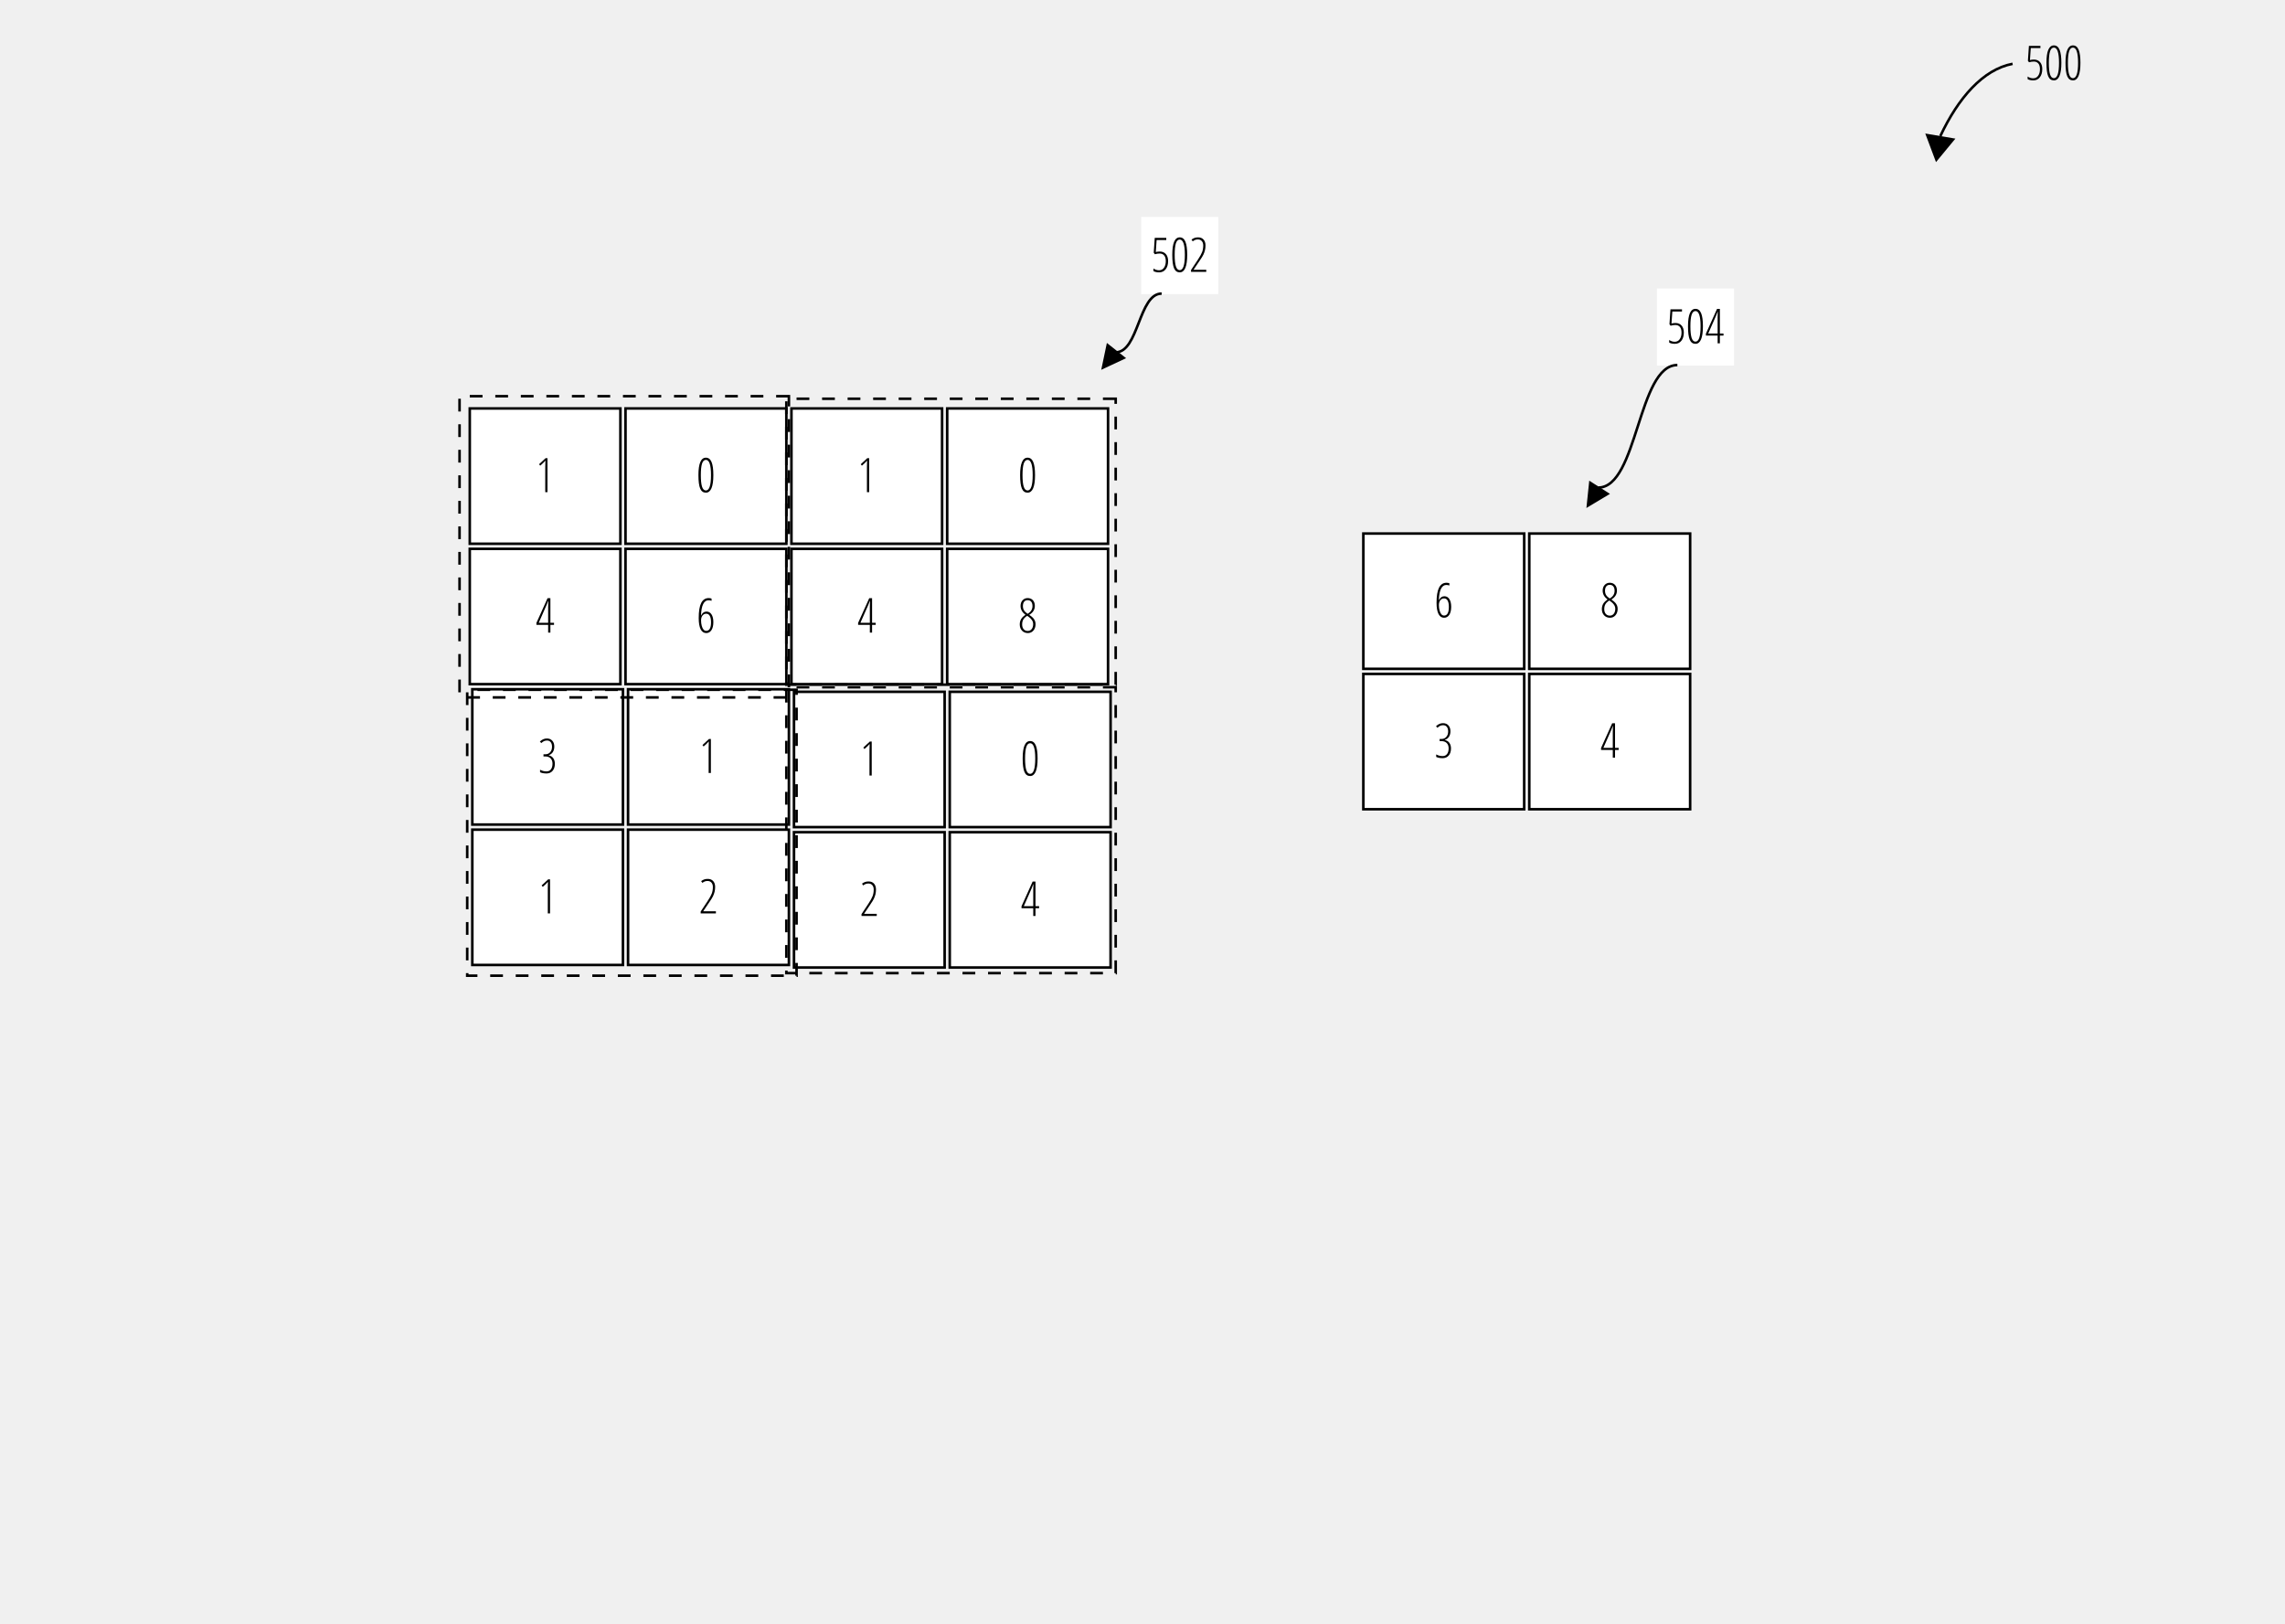
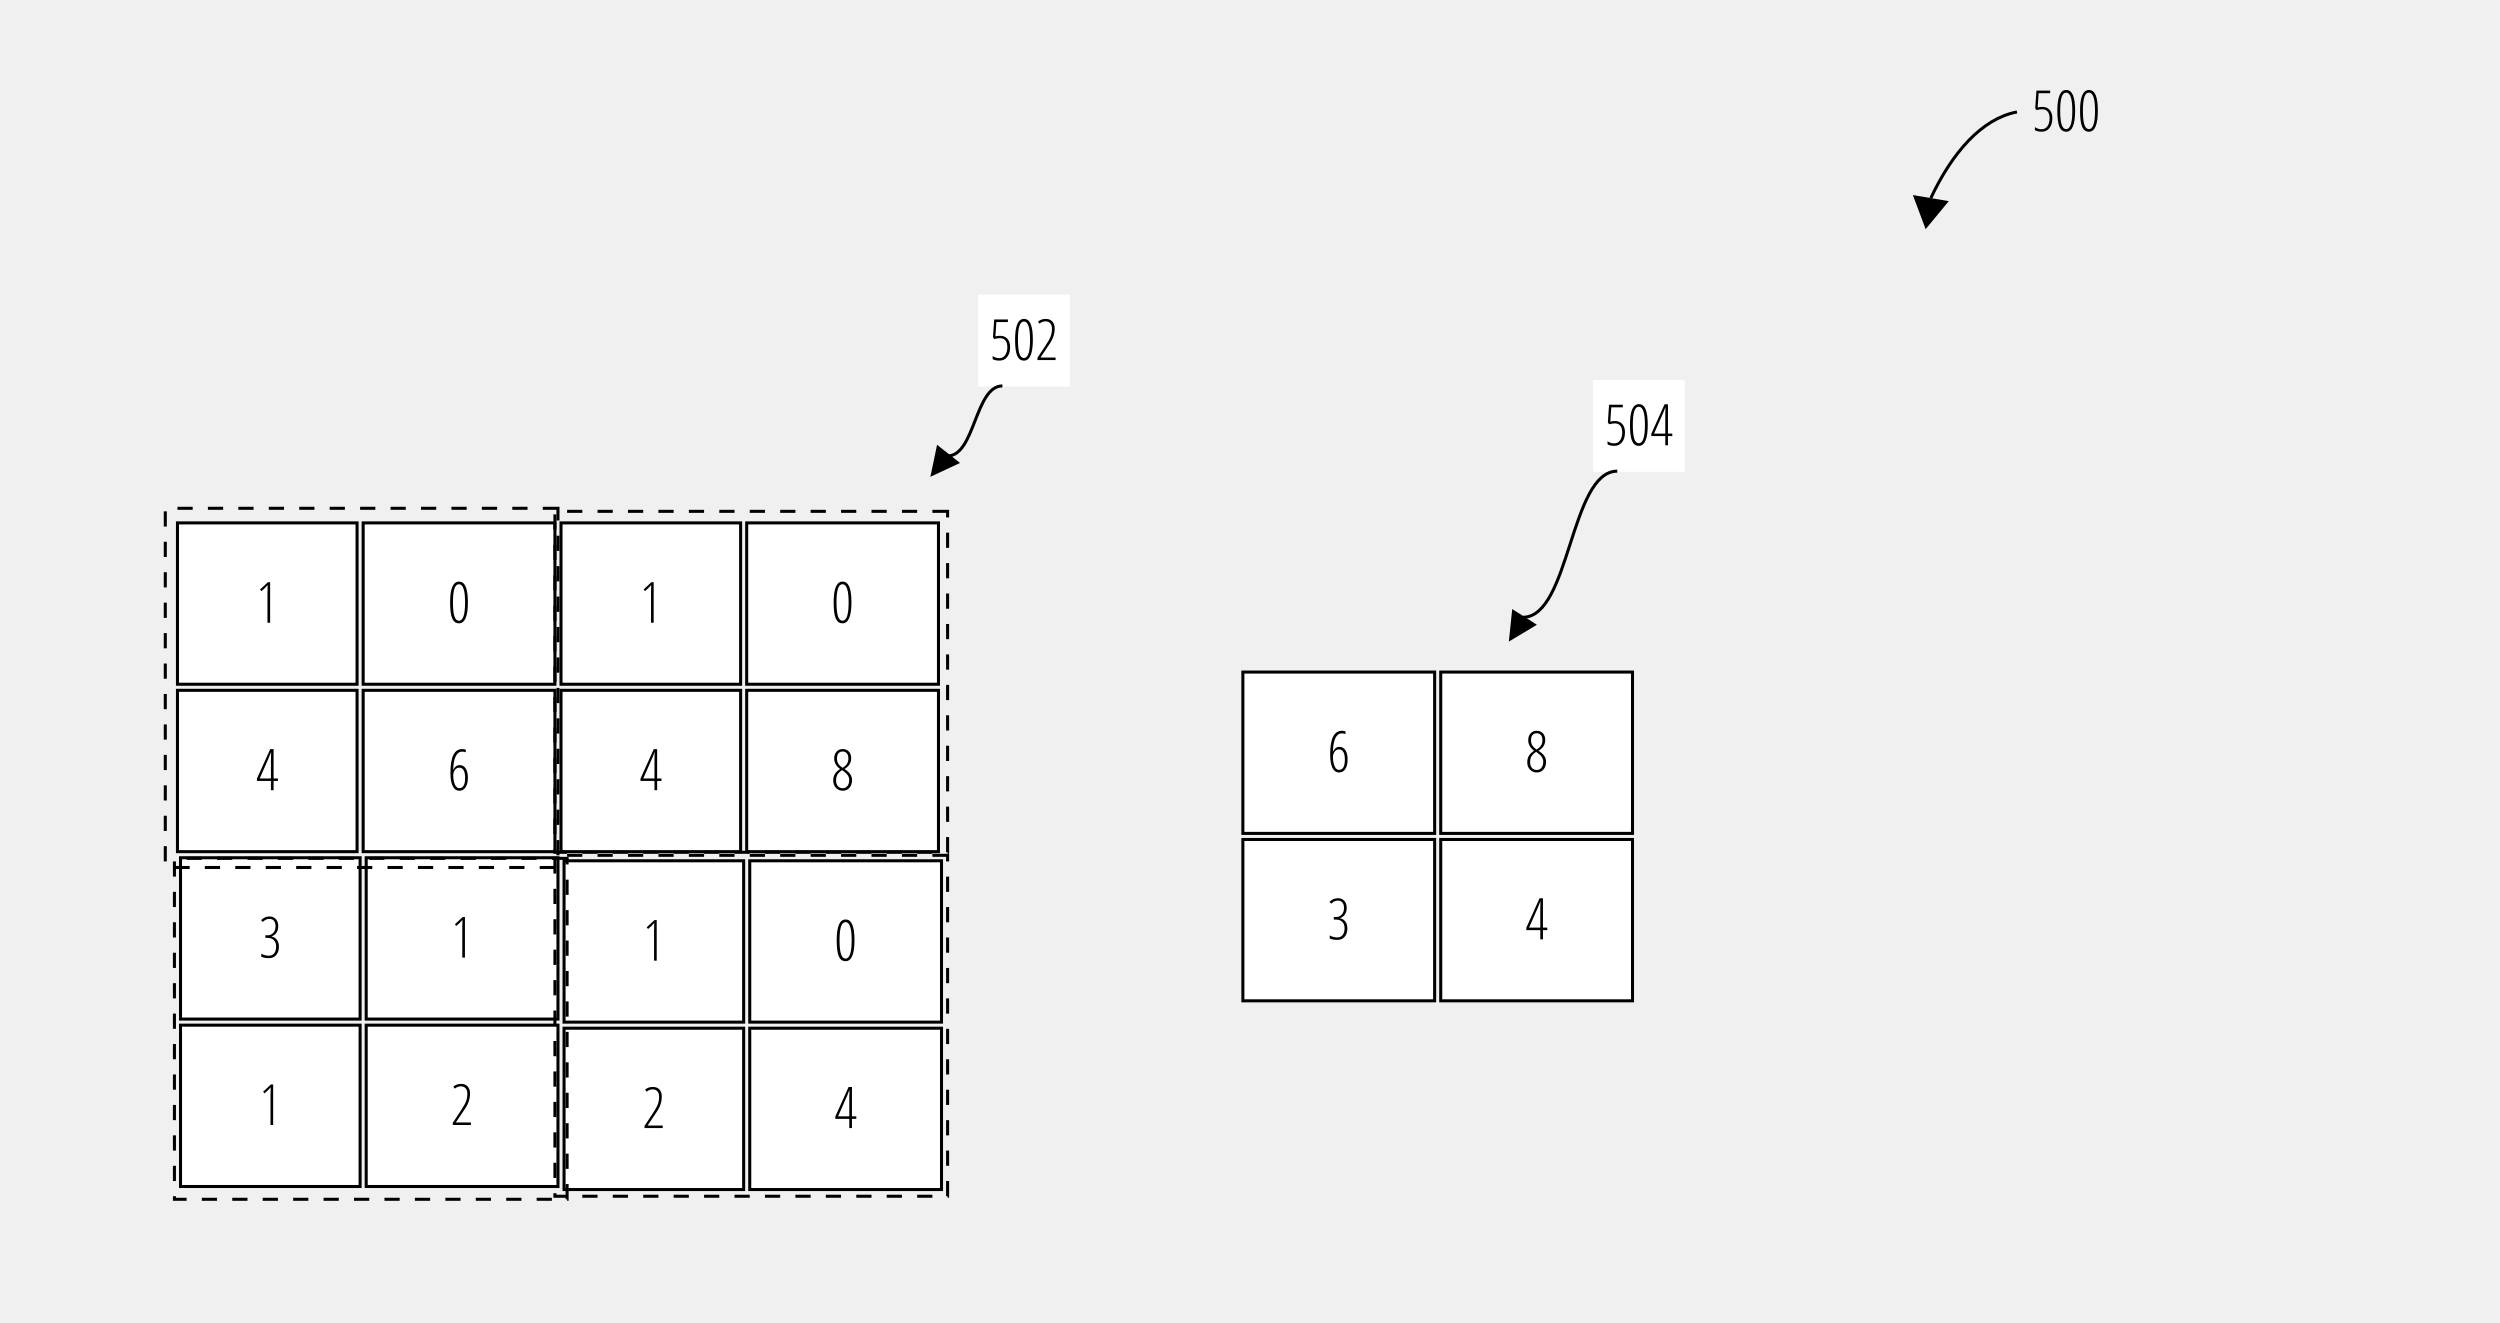
- <svg xmlns="http://www.w3.org/2000/svg" version="1.1" width="895" height="636">
+ <svg xmlns="http://www.w3.org/2000/svg" version="1.1" width="695.584" height="367.987" viewBox="125.7 14.312 821.284 382.3">
  <g>
    <g transform="translate(760,25)">
      <polygon fill="#000000" points="0,0 4.2,11.2 11.8,2" transform="translate(-5.9,27.3)" />
      <rect fill="none" width="1" height="1" transform="translate(33.3,-0.5)" />
      <g>
        <g>
          <rect x="0" y="0" width="28.3" height="28.3" opacity="0" />
          <path fill="none" stroke="#000000" stroke-width="1" d="M28.3,0C16.7,2.2,7,13.4,0,28.3" />
        </g>
      </g>
      <rect stroke="none" stroke-width="0" fill="#FFFFFF" x="0" y="0" width="0" height="0" />
      <path stroke="#000000" fill="none" />
      <text font-family="OpenSansCondensedLight" font-size="14pt" fill="black" transform="translate(0,0)" />
      <rect stroke-width="0" fill="none" width="1" height="1" transform="translate(33.3,-0.5)" />
      <text font-family="OpenSansCondensedLight" font-size="14pt" fill="black" text-decoration="none" transform="translate(33.3,-0.5)">
        <tspan x="0" y="6.8">500</tspan>
      </text>
      <path stroke="#000000" fill="none" transform="translate(33.3,-0.5)" />
    </g>
    <g transform="translate(184,160)">
      <g>
        <g>
          <path d="M59,0H0v53h59V0L59,0z" stroke="#000000" stroke-dasharray="none" fill="#FFFFFF" />
          <rect x="2.6" y="2.4" width="53.8" height="48.2" fill="none" />
          <circle fill="none" cx="29.5" cy="0" r="0.1" />
          <circle fill="none" cx="44.1" cy="0" r="0.1" />
          <circle fill="none" cx="59" cy="13.4" r="0.1" />
          <circle fill="none" cx="59" cy="26.5" r="0.1" />
          <circle fill="none" cx="59" cy="39.6" r="0.1" />
          <circle fill="none" cx="44.1" cy="53" r="0.1" />
          <circle fill="none" cx="29.5" cy="53" r="0.1" />
          <circle fill="none" cx="14.9" cy="53" r="0.1" />
          <circle fill="none" cx="0" cy="39.6" r="0.1" />
          <circle fill="none" cx="0" cy="26.5" r="0.1" />
          <circle fill="none" cx="0" cy="13.4" r="0.1" />
          <circle fill="none" cx="14.9" cy="0" r="0.1" />
        </g>
      </g>
      <rect stroke="none" stroke-width="0" fill="#FFFFFF" x="0" y="0" width="0" height="0" transform="translate(58.9,26.4)" />
      <path stroke="#000000" fill="none" d="" />
      <text font-family="OpenSansCondensedLight" font-size="14pt" fill="black" transform="translate(58.9,26.4)" />
      <rect stroke-width="0" fill="none" width="53.8" height="48.2" transform="translate(2.6,2.4)" />
      <text font-family="OpenSansCondensedLight" font-size="14pt" fill="black" transform="translate(2.6,2.4)" text-anchor="middle">
        <tspan x="26.9" y="30.4">1</tspan>
      </text>
      <path stroke="#000000" fill="none" transform="translate(2.6,2.4)" d="M 0 0" />
    </g>
    <g transform="translate(245,160)">
      <g>
        <g>
          <path d="M63,0H0v53h63V0L63,0z" stroke="#000000" stroke-dasharray="none" fill="#FFFFFF" />
          <rect x="2.8" y="2.4" width="57.5" height="48.2" fill="none" />
          <circle fill="none" cx="31.5" cy="0" r="0.1" />
          <circle fill="none" cx="47.1" cy="0" r="0.1" />
          <circle fill="none" cx="63" cy="13.4" r="0.1" />
          <circle fill="none" cx="63" cy="26.5" r="0.1" />
          <circle fill="none" cx="63" cy="39.6" r="0.1" />
          <circle fill="none" cx="47.1" cy="53" r="0.1" />
          <circle fill="none" cx="31.5" cy="53" r="0.1" />
          <circle fill="none" cx="15.9" cy="53" r="0.1" />
          <circle fill="none" cx="0" cy="39.6" r="0.1" />
          <circle fill="none" cx="0" cy="26.5" r="0.1" />
          <circle fill="none" cx="0" cy="13.4" r="0.1" />
          <circle fill="none" cx="15.9" cy="0" r="0.1" />
        </g>
      </g>
      <rect stroke="none" stroke-width="0" fill="#FFFFFF" x="0" y="0" width="0" height="0" transform="translate(62.9,26.4)" />
      <path stroke="#000000" fill="none" d="" />
      <text font-family="OpenSansCondensedLight" font-size="14pt" fill="black" transform="translate(62.9,26.4)" />
      <rect stroke-width="0" fill="none" width="57.5" height="48.2" transform="translate(2.8,2.4)" />
      <text font-family="OpenSansCondensedLight" font-size="14pt" fill="black" transform="translate(2.8,2.4)" text-anchor="middle">
        <tspan x="28.7" y="30.4">0</tspan>
      </text>
      <path stroke="#000000" fill="none" transform="translate(2.8,2.4)" d="M 0 0" />
    </g>
    <g transform="translate(184,215)">
      <g>
        <g>
          <path d="M59,0H0v53h59V0L59,0z" stroke="#000000" stroke-dasharray="none" fill="#FFFFFF" />
          <rect x="2.6" y="2.4" width="53.8" height="48.2" fill="none" />
          <circle fill="none" cx="29.5" cy="0" r="0.1" />
          <circle fill="none" cx="44.1" cy="0" r="0.1" />
          <circle fill="none" cx="59" cy="13.4" r="0.1" />
          <circle fill="none" cx="59" cy="26.5" r="0.1" />
          <circle fill="none" cx="59" cy="39.6" r="0.1" />
          <circle fill="none" cx="44.1" cy="53" r="0.1" />
          <circle fill="none" cx="29.5" cy="53" r="0.1" />
          <circle fill="none" cx="14.9" cy="53" r="0.1" />
          <circle fill="none" cx="0" cy="39.6" r="0.1" />
          <circle fill="none" cx="0" cy="26.5" r="0.1" />
          <circle fill="none" cx="0" cy="13.4" r="0.1" />
          <circle fill="none" cx="14.9" cy="0" r="0.1" />
        </g>
      </g>
      <rect stroke="none" stroke-width="0" fill="#FFFFFF" x="0" y="0" width="0" height="0" transform="translate(58.9,26.4)" />
      <path stroke="#000000" fill="none" d="" />
      <text font-family="OpenSansCondensedLight" font-size="14pt" fill="black" transform="translate(58.9,26.4)" />
      <rect stroke-width="0" fill="none" width="53.8" height="48.2" transform="translate(2.6,2.4)" />
      <text font-family="OpenSansCondensedLight" font-size="14pt" fill="black" transform="translate(2.6,2.4)" text-anchor="middle">
        <tspan x="26.9" y="30.4">4</tspan>
      </text>
      <path stroke="#000000" fill="none" transform="translate(2.6,2.4)" d="M 0 0" />
    </g>
    <g transform="translate(310,160)">
      <g>
        <g>
          <path d="M59,0H0v53h59V0L59,0z" stroke="#000000" stroke-dasharray="none" fill="#FFFFFF" />
          <rect x="2.6" y="2.4" width="53.8" height="48.2" fill="none" />
          <circle fill="none" cx="29.5" cy="0" r="0.1" />
          <circle fill="none" cx="44.1" cy="0" r="0.1" />
          <circle fill="none" cx="59" cy="13.4" r="0.1" />
          <circle fill="none" cx="59" cy="26.5" r="0.1" />
          <circle fill="none" cx="59" cy="39.6" r="0.1" />
          <circle fill="none" cx="44.1" cy="53" r="0.1" />
          <circle fill="none" cx="29.5" cy="53" r="0.1" />
          <circle fill="none" cx="14.9" cy="53" r="0.1" />
          <circle fill="none" cx="0" cy="39.6" r="0.1" />
          <circle fill="none" cx="0" cy="26.5" r="0.1" />
          <circle fill="none" cx="0" cy="13.4" r="0.1" />
          <circle fill="none" cx="14.9" cy="0" r="0.1" />
        </g>
      </g>
      <rect stroke="none" stroke-width="0" fill="#FFFFFF" x="0" y="0" width="0" height="0" transform="translate(58.9,26.4)" />
      <path stroke="#000000" fill="none" d="" />
      <text font-family="OpenSansCondensedLight" font-size="14pt" fill="black" transform="translate(58.9,26.4)" />
      <rect stroke-width="0" fill="none" width="53.8" height="48.2" transform="translate(2.6,2.4)" />
      <text font-family="OpenSansCondensedLight" font-size="14pt" fill="black" transform="translate(2.6,2.4)" text-anchor="middle">
        <tspan x="26.9" y="30.4">1</tspan>
      </text>
      <path stroke="#000000" fill="none" transform="translate(2.6,2.4)" d="M 0 0" />
    </g>
    <g transform="translate(185,270)">
      <g>
        <g>
          <path d="M59,0H0v53h59V0L59,0z" stroke="#000000" stroke-dasharray="none" fill="#FFFFFF" />
          <rect x="2.6" y="2.4" width="53.8" height="48.2" fill="none" />
          <circle fill="none" cx="29.5" cy="0" r="0.1" />
          <circle fill="none" cx="44.1" cy="0" r="0.1" />
          <circle fill="none" cx="59" cy="13.4" r="0.1" />
          <circle fill="none" cx="59" cy="26.5" r="0.1" />
          <circle fill="none" cx="59" cy="39.6" r="0.1" />
          <circle fill="none" cx="44.1" cy="53" r="0.1" />
          <circle fill="none" cx="29.5" cy="53" r="0.1" />
          <circle fill="none" cx="14.9" cy="53" r="0.1" />
          <circle fill="none" cx="0" cy="39.6" r="0.1" />
          <circle fill="none" cx="0" cy="26.5" r="0.1" />
          <circle fill="none" cx="0" cy="13.4" r="0.1" />
          <circle fill="none" cx="14.9" cy="0" r="0.1" />
        </g>
      </g>
      <rect stroke="none" stroke-width="0" fill="#FFFFFF" x="0" y="0" width="0" height="0" transform="translate(58.9,26.4)" />
      <path stroke="#000000" fill="none" d="" />
      <text font-family="OpenSansCondensedLight" font-size="14pt" fill="black" transform="translate(58.9,26.4)" />
      <rect stroke-width="0" fill="none" width="53.8" height="48.2" transform="translate(2.6,2.4)" />
      <text font-family="OpenSansCondensedLight" font-size="14pt" fill="black" transform="translate(2.6,2.4)" text-anchor="middle">
        <tspan x="26.9" y="30.4">3</tspan>
      </text>
      <path stroke="#000000" fill="none" transform="translate(2.6,2.4)" d="M 0 0" />
    </g>
    <g transform="translate(311,271)">
      <g>
        <g>
          <path d="M59,0H0v53h59V0L59,0z" stroke="#000000" stroke-dasharray="none" fill="#FFFFFF" />
          <rect x="2.6" y="2.4" width="53.8" height="48.2" fill="none" />
          <circle fill="none" cx="29.5" cy="0" r="0.1" />
          <circle fill="none" cx="44.1" cy="0" r="0.1" />
          <circle fill="none" cx="59" cy="13.4" r="0.1" />
          <circle fill="none" cx="59" cy="26.5" r="0.1" />
          <circle fill="none" cx="59" cy="39.6" r="0.1" />
          <circle fill="none" cx="44.1" cy="53" r="0.1" />
          <circle fill="none" cx="29.5" cy="53" r="0.1" />
          <circle fill="none" cx="14.9" cy="53" r="0.1" />
          <circle fill="none" cx="0" cy="39.6" r="0.1" />
          <circle fill="none" cx="0" cy="26.5" r="0.1" />
          <circle fill="none" cx="0" cy="13.4" r="0.1" />
          <circle fill="none" cx="14.9" cy="0" r="0.1" />
        </g>
      </g>
      <rect stroke="none" stroke-width="0" fill="#FFFFFF" x="0" y="0" width="0" height="0" transform="translate(58.9,26.4)" />
      <path stroke="#000000" fill="none" d="" />
      <text font-family="OpenSansCondensedLight" font-size="14pt" fill="black" transform="translate(58.9,26.4)" />
      <rect stroke-width="0" fill="none" width="53.8" height="48.2" transform="translate(2.6,2.4)" />
      <text font-family="OpenSansCondensedLight" font-size="14pt" fill="black" transform="translate(2.6,2.4)" text-anchor="middle">
        <tspan x="26.9" y="30.4">1</tspan>
      </text>
      <path stroke="#000000" fill="none" transform="translate(2.6,2.4)" d="M 0 0" />
    </g>
    <g transform="translate(245,215)">
      <g>
        <g>
          <path d="M63,0H0v53h63V0L63,0z" stroke="#000000" stroke-dasharray="none" fill="#FFFFFF" />
          <rect x="2.8" y="2.4" width="57.5" height="48.2" fill="none" />
          <circle fill="none" cx="31.5" cy="0" r="0.1" />
          <circle fill="none" cx="47.1" cy="0" r="0.1" />
          <circle fill="none" cx="63" cy="13.4" r="0.1" />
          <circle fill="none" cx="63" cy="26.5" r="0.1" />
          <circle fill="none" cx="63" cy="39.6" r="0.1" />
          <circle fill="none" cx="47.1" cy="53" r="0.1" />
          <circle fill="none" cx="31.5" cy="53" r="0.1" />
          <circle fill="none" cx="15.9" cy="53" r="0.1" />
          <circle fill="none" cx="0" cy="39.6" r="0.1" />
          <circle fill="none" cx="0" cy="26.5" r="0.1" />
          <circle fill="none" cx="0" cy="13.4" r="0.1" />
          <circle fill="none" cx="15.9" cy="0" r="0.1" />
        </g>
      </g>
      <rect stroke="none" stroke-width="0" fill="#FFFFFF" x="0" y="0" width="0" height="0" transform="translate(62.9,26.4)" />
      <path stroke="#000000" fill="none" d="" />
      <text font-family="OpenSansCondensedLight" font-size="14pt" fill="black" transform="translate(62.9,26.4)" />
      <rect stroke-width="0" fill="none" width="57.5" height="48.2" transform="translate(2.8,2.4)" />
      <text font-family="OpenSansCondensedLight" font-size="14pt" fill="black" transform="translate(2.8,2.4)" text-anchor="middle">
        <tspan x="28.7" y="30.4">6</tspan>
      </text>
      <path stroke="#000000" fill="none" transform="translate(2.8,2.4)" d="M 0 0" />
    </g>
    <g transform="translate(310,215)">
      <g>
        <g>
          <path d="M59,0H0v53h59V0L59,0z" stroke="#000000" stroke-dasharray="none" fill="#FFFFFF" />
          <rect x="2.6" y="2.4" width="53.8" height="48.2" fill="none" />
          <circle fill="none" cx="29.5" cy="0" r="0.1" />
          <circle fill="none" cx="44.1" cy="0" r="0.1" />
          <circle fill="none" cx="59" cy="13.4" r="0.1" />
          <circle fill="none" cx="59" cy="26.5" r="0.1" />
          <circle fill="none" cx="59" cy="39.6" r="0.1" />
          <circle fill="none" cx="44.1" cy="53" r="0.1" />
          <circle fill="none" cx="29.5" cy="53" r="0.1" />
          <circle fill="none" cx="14.9" cy="53" r="0.1" />
          <circle fill="none" cx="0" cy="39.6" r="0.1" />
          <circle fill="none" cx="0" cy="26.5" r="0.1" />
          <circle fill="none" cx="0" cy="13.4" r="0.1" />
          <circle fill="none" cx="14.9" cy="0" r="0.1" />
        </g>
      </g>
      <rect stroke="none" stroke-width="0" fill="#FFFFFF" x="0" y="0" width="0" height="0" transform="translate(58.9,26.4)" />
      <path stroke="#000000" fill="none" d="" />
      <text font-family="OpenSansCondensedLight" font-size="14pt" fill="black" transform="translate(58.9,26.4)" />
      <rect stroke-width="0" fill="none" width="53.8" height="48.2" transform="translate(2.6,2.4)" />
      <text font-family="OpenSansCondensedLight" font-size="14pt" fill="black" transform="translate(2.6,2.4)" text-anchor="middle">
        <tspan x="26.9" y="30.4">4</tspan>
      </text>
      <path stroke="#000000" fill="none" transform="translate(2.6,2.4)" d="M 0 0" />
    </g>
    <g transform="translate(371,160)">
      <g>
        <g>
          <path d="M63,0H0v53h63V0L63,0z" stroke="#000000" stroke-dasharray="none" fill="#FFFFFF" />
          <rect x="2.8" y="2.4" width="57.5" height="48.2" fill="none" />
          <circle fill="none" cx="31.5" cy="0" r="0.1" />
          <circle fill="none" cx="47.1" cy="0" r="0.1" />
          <circle fill="none" cx="63" cy="13.4" r="0.1" />
          <circle fill="none" cx="63" cy="26.5" r="0.1" />
          <circle fill="none" cx="63" cy="39.6" r="0.1" />
          <circle fill="none" cx="47.1" cy="53" r="0.1" />
          <circle fill="none" cx="31.5" cy="53" r="0.1" />
          <circle fill="none" cx="15.9" cy="53" r="0.1" />
          <circle fill="none" cx="0" cy="39.6" r="0.1" />
          <circle fill="none" cx="0" cy="26.5" r="0.1" />
          <circle fill="none" cx="0" cy="13.4" r="0.1" />
          <circle fill="none" cx="15.9" cy="0" r="0.1" />
        </g>
      </g>
      <rect stroke="none" stroke-width="0" fill="#FFFFFF" x="0" y="0" width="0" height="0" transform="translate(62.9,26.4)" />
      <path stroke="#000000" fill="none" d="" />
      <text font-family="OpenSansCondensedLight" font-size="14pt" fill="black" transform="translate(62.9,26.4)" />
      <rect stroke-width="0" fill="none" width="57.5" height="48.2" transform="translate(2.8,2.4)" />
      <text font-family="OpenSansCondensedLight" font-size="14pt" fill="black" transform="translate(2.8,2.4)" text-anchor="middle">
        <tspan x="28.7" y="30.4">0</tspan>
      </text>
      <path stroke="#000000" fill="none" transform="translate(2.8,2.4)" d="M 0 0" />
    </g>
    <g transform="translate(185,325)">
      <g>
        <g>
          <path d="M59,0H0v53h59V0L59,0z" stroke="#000000" stroke-dasharray="none" fill="#FFFFFF" />
          <rect x="2.6" y="2.4" width="53.8" height="48.2" fill="none" />
          <circle fill="none" cx="29.5" cy="0" r="0.1" />
          <circle fill="none" cx="44.1" cy="0" r="0.1" />
          <circle fill="none" cx="59" cy="13.4" r="0.1" />
          <circle fill="none" cx="59" cy="26.5" r="0.1" />
          <circle fill="none" cx="59" cy="39.6" r="0.1" />
          <circle fill="none" cx="44.1" cy="53" r="0.1" />
          <circle fill="none" cx="29.5" cy="53" r="0.1" />
          <circle fill="none" cx="14.9" cy="53" r="0.1" />
          <circle fill="none" cx="0" cy="39.6" r="0.1" />
          <circle fill="none" cx="0" cy="26.5" r="0.1" />
          <circle fill="none" cx="0" cy="13.4" r="0.1" />
          <circle fill="none" cx="14.9" cy="0" r="0.1" />
        </g>
      </g>
      <rect stroke="none" stroke-width="0" fill="#FFFFFF" x="0" y="0" width="0" height="0" transform="translate(58.9,26.4)" />
      <path stroke="#000000" fill="none" d="" />
      <text font-family="OpenSansCondensedLight" font-size="14pt" fill="black" transform="translate(58.9,26.4)" />
      <rect stroke-width="0" fill="none" width="53.8" height="48.2" transform="translate(2.6,2.4)" />
      <text font-family="OpenSansCondensedLight" font-size="14pt" fill="black" transform="translate(2.6,2.4)" text-anchor="middle">
        <tspan x="26.9" y="30.4">1</tspan>
      </text>
      <path stroke="#000000" fill="none" transform="translate(2.6,2.4)" d="M 0 0" />
    </g>
    <g transform="translate(246,270)">
      <g>
        <g>
          <path d="M63,0H0v53h63V0L63,0z" stroke="#000000" stroke-dasharray="none" fill="#FFFFFF" />
          <rect x="2.8" y="2.4" width="57.5" height="48.2" fill="none" />
          <circle fill="none" cx="31.5" cy="0" r="0.1" />
          <circle fill="none" cx="47.1" cy="0" r="0.1" />
          <circle fill="none" cx="63" cy="13.4" r="0.1" />
          <circle fill="none" cx="63" cy="26.5" r="0.1" />
          <circle fill="none" cx="63" cy="39.6" r="0.1" />
          <circle fill="none" cx="47.1" cy="53" r="0.1" />
          <circle fill="none" cx="31.5" cy="53" r="0.1" />
          <circle fill="none" cx="15.9" cy="53" r="0.1" />
          <circle fill="none" cx="0" cy="39.6" r="0.1" />
          <circle fill="none" cx="0" cy="26.5" r="0.1" />
          <circle fill="none" cx="0" cy="13.4" r="0.1" />
          <circle fill="none" cx="15.9" cy="0" r="0.1" />
        </g>
      </g>
      <rect stroke="none" stroke-width="0" fill="#FFFFFF" x="0" y="0" width="0" height="0" transform="translate(62.9,26.4)" />
      <path stroke="#000000" fill="none" d="" />
      <text font-family="OpenSansCondensedLight" font-size="14pt" fill="black" transform="translate(62.9,26.4)" />
      <rect stroke-width="0" fill="none" width="57.5" height="48.2" transform="translate(2.8,2.4)" />
      <text font-family="OpenSansCondensedLight" font-size="14pt" fill="black" transform="translate(2.8,2.4)" text-anchor="middle">
        <tspan x="28.7" y="30.4">1</tspan>
      </text>
      <path stroke="#000000" fill="none" transform="translate(2.8,2.4)" d="M 0 0" />
    </g>
    <g transform="translate(311,326)">
      <g>
        <g>
          <path d="M59,0H0v53h59V0L59,0z" stroke="#000000" stroke-dasharray="none" fill="#FFFFFF" />
          <rect x="2.6" y="2.4" width="53.8" height="48.2" fill="none" />
          <circle fill="none" cx="29.5" cy="0" r="0.1" />
          <circle fill="none" cx="44.1" cy="0" r="0.1" />
          <circle fill="none" cx="59" cy="13.4" r="0.1" />
          <circle fill="none" cx="59" cy="26.5" r="0.1" />
          <circle fill="none" cx="59" cy="39.6" r="0.1" />
          <circle fill="none" cx="44.1" cy="53" r="0.1" />
          <circle fill="none" cx="29.5" cy="53" r="0.1" />
          <circle fill="none" cx="14.9" cy="53" r="0.1" />
          <circle fill="none" cx="0" cy="39.6" r="0.1" />
          <circle fill="none" cx="0" cy="26.5" r="0.1" />
          <circle fill="none" cx="0" cy="13.4" r="0.1" />
          <circle fill="none" cx="14.9" cy="0" r="0.1" />
        </g>
      </g>
      <rect stroke="none" stroke-width="0" fill="#FFFFFF" x="0" y="0" width="0" height="0" transform="translate(58.9,26.4)" />
      <path stroke="#000000" fill="none" d="" />
      <text font-family="OpenSansCondensedLight" font-size="14pt" fill="black" transform="translate(58.9,26.4)" />
      <rect stroke-width="0" fill="none" width="53.8" height="48.2" transform="translate(2.6,2.4)" />
      <text font-family="OpenSansCondensedLight" font-size="14pt" fill="black" transform="translate(2.6,2.4)" text-anchor="middle">
        <tspan x="26.9" y="30.4">2</tspan>
      </text>
      <path stroke="#000000" fill="none" transform="translate(2.6,2.4)" d="M 0 0" />
    </g>
    <g transform="translate(372,271)">
      <g>
        <g>
          <path d="M63,0H0v53h63V0L63,0z" stroke="#000000" stroke-dasharray="none" fill="#FFFFFF" />
          <rect x="2.8" y="2.4" width="57.5" height="48.2" fill="none" />
          <circle fill="none" cx="31.5" cy="0" r="0.1" />
          <circle fill="none" cx="47.1" cy="0" r="0.1" />
          <circle fill="none" cx="63" cy="13.4" r="0.1" />
          <circle fill="none" cx="63" cy="26.5" r="0.1" />
          <circle fill="none" cx="63" cy="39.6" r="0.1" />
          <circle fill="none" cx="47.1" cy="53" r="0.1" />
          <circle fill="none" cx="31.5" cy="53" r="0.1" />
          <circle fill="none" cx="15.9" cy="53" r="0.1" />
          <circle fill="none" cx="0" cy="39.6" r="0.1" />
          <circle fill="none" cx="0" cy="26.5" r="0.1" />
          <circle fill="none" cx="0" cy="13.4" r="0.1" />
          <circle fill="none" cx="15.9" cy="0" r="0.1" />
        </g>
      </g>
      <rect stroke="none" stroke-width="0" fill="#FFFFFF" x="0" y="0" width="0" height="0" transform="translate(62.9,26.4)" />
      <path stroke="#000000" fill="none" d="" />
      <text font-family="OpenSansCondensedLight" font-size="14pt" fill="black" transform="translate(62.9,26.4)" />
      <rect stroke-width="0" fill="none" width="57.5" height="48.2" transform="translate(2.8,2.4)" />
      <text font-family="OpenSansCondensedLight" font-size="14pt" fill="black" transform="translate(2.8,2.4)" text-anchor="middle">
        <tspan x="28.7" y="30.4">0</tspan>
      </text>
      <path stroke="#000000" fill="none" transform="translate(2.8,2.4)" d="M 0 0" />
    </g>
    <g transform="translate(371,215)">
      <g>
        <g>
          <path d="M63,0H0v53h63V0L63,0z" stroke="#000000" stroke-dasharray="none" fill="#FFFFFF" />
          <rect x="2.8" y="2.4" width="57.5" height="48.2" fill="none" />
          <circle fill="none" cx="31.5" cy="0" r="0.1" />
          <circle fill="none" cx="47.1" cy="0" r="0.1" />
          <circle fill="none" cx="63" cy="13.4" r="0.1" />
          <circle fill="none" cx="63" cy="26.5" r="0.1" />
          <circle fill="none" cx="63" cy="39.6" r="0.1" />
          <circle fill="none" cx="47.1" cy="53" r="0.1" />
          <circle fill="none" cx="31.5" cy="53" r="0.1" />
          <circle fill="none" cx="15.9" cy="53" r="0.1" />
          <circle fill="none" cx="0" cy="39.6" r="0.1" />
          <circle fill="none" cx="0" cy="26.5" r="0.1" />
          <circle fill="none" cx="0" cy="13.4" r="0.1" />
          <circle fill="none" cx="15.9" cy="0" r="0.1" />
        </g>
      </g>
      <rect stroke="none" stroke-width="0" fill="#FFFFFF" x="0" y="0" width="0" height="0" transform="translate(62.9,26.4)" />
      <path stroke="#000000" fill="none" d="" />
      <text font-family="OpenSansCondensedLight" font-size="14pt" fill="black" transform="translate(62.9,26.4)" />
      <rect stroke-width="0" fill="none" width="57.5" height="48.2" transform="translate(2.8,2.4)" />
      <text font-family="OpenSansCondensedLight" font-size="14pt" fill="black" transform="translate(2.8,2.4)" text-anchor="middle">
        <tspan x="28.7" y="30.4">8</tspan>
      </text>
      <path stroke="#000000" fill="none" transform="translate(2.8,2.4)" d="M 0 0" />
    </g>
    <g transform="translate(246,325)">
      <g>
        <g>
          <path d="M63,0H0v53h63V0L63,0z" stroke="#000000" stroke-dasharray="none" fill="#FFFFFF" />
          <rect x="2.8" y="2.4" width="57.5" height="48.2" fill="none" />
          <circle fill="none" cx="31.5" cy="0" r="0.1" />
          <circle fill="none" cx="47.1" cy="0" r="0.1" />
          <circle fill="none" cx="63" cy="13.4" r="0.1" />
          <circle fill="none" cx="63" cy="26.5" r="0.1" />
          <circle fill="none" cx="63" cy="39.6" r="0.1" />
          <circle fill="none" cx="47.1" cy="53" r="0.1" />
          <circle fill="none" cx="31.5" cy="53" r="0.1" />
          <circle fill="none" cx="15.9" cy="53" r="0.1" />
          <circle fill="none" cx="0" cy="39.6" r="0.1" />
          <circle fill="none" cx="0" cy="26.5" r="0.1" />
          <circle fill="none" cx="0" cy="13.4" r="0.1" />
          <circle fill="none" cx="15.9" cy="0" r="0.1" />
        </g>
      </g>
      <rect stroke="none" stroke-width="0" fill="#FFFFFF" x="0" y="0" width="0" height="0" transform="translate(62.9,26.4)" />
      <path stroke="#000000" fill="none" d="" />
      <text font-family="OpenSansCondensedLight" font-size="14pt" fill="black" transform="translate(62.9,26.4)" />
      <rect stroke-width="0" fill="none" width="57.5" height="48.2" transform="translate(2.8,2.4)" />
      <text font-family="OpenSansCondensedLight" font-size="14pt" fill="black" transform="translate(2.8,2.4)" text-anchor="middle">
        <tspan x="28.7" y="30.4">2</tspan>
      </text>
      <path stroke="#000000" fill="none" transform="translate(2.8,2.4)" d="M 0 0" />
    </g>
    <g transform="translate(372,326)">
      <g>
        <g>
          <path d="M63,0H0v53h63V0L63,0z" stroke="#000000" stroke-dasharray="none" fill="#FFFFFF" />
          <rect x="2.8" y="2.4" width="57.5" height="48.2" fill="none" />
          <circle fill="none" cx="31.5" cy="0" r="0.1" />
          <circle fill="none" cx="47.1" cy="0" r="0.1" />
          <circle fill="none" cx="63" cy="13.4" r="0.1" />
          <circle fill="none" cx="63" cy="26.5" r="0.1" />
          <circle fill="none" cx="63" cy="39.6" r="0.1" />
          <circle fill="none" cx="47.1" cy="53" r="0.1" />
          <circle fill="none" cx="31.5" cy="53" r="0.1" />
          <circle fill="none" cx="15.9" cy="53" r="0.1" />
          <circle fill="none" cx="0" cy="39.6" r="0.1" />
          <circle fill="none" cx="0" cy="26.5" r="0.1" />
          <circle fill="none" cx="0" cy="13.4" r="0.1" />
          <circle fill="none" cx="15.9" cy="0" r="0.1" />
        </g>
      </g>
      <rect stroke="none" stroke-width="0" fill="#FFFFFF" x="0" y="0" width="0" height="0" transform="translate(62.9,26.4)" />
      <path stroke="#000000" fill="none" d="" />
      <text font-family="OpenSansCondensedLight" font-size="14pt" fill="black" transform="translate(62.9,26.4)" />
      <rect stroke-width="0" fill="none" width="57.5" height="48.2" transform="translate(2.8,2.4)" />
      <text font-family="OpenSansCondensedLight" font-size="14pt" fill="black" transform="translate(2.8,2.4)" text-anchor="middle">
        <tspan x="28.7" y="30.4">4</tspan>
      </text>
      <path stroke="#000000" fill="none" transform="translate(2.8,2.4)" d="M 0 0" />
    </g>
    <g transform="translate(534,209)">
      <g>
        <g>
          <path d="M63,0H0v53h63V0L63,0z" stroke="#000000" stroke-dasharray="none" fill="#FFFFFF" />
          <rect x="2.8" y="2.4" width="57.5" height="48.2" fill="none" />
          <circle fill="none" cx="31.5" cy="0" r="0.1" />
          <circle fill="none" cx="47.1" cy="0" r="0.1" />
          <circle fill="none" cx="63" cy="13.4" r="0.1" />
          <circle fill="none" cx="63" cy="26.5" r="0.1" />
          <circle fill="none" cx="63" cy="39.6" r="0.1" />
          <circle fill="none" cx="47.1" cy="53" r="0.1" />
          <circle fill="none" cx="31.5" cy="53" r="0.1" />
          <circle fill="none" cx="15.9" cy="53" r="0.1" />
          <circle fill="none" cx="0" cy="39.6" r="0.1" />
          <circle fill="none" cx="0" cy="26.5" r="0.1" />
          <circle fill="none" cx="0" cy="13.4" r="0.1" />
          <circle fill="none" cx="15.9" cy="0" r="0.1" />
        </g>
      </g>
      <rect stroke="none" stroke-width="0" fill="#FFFFFF" x="0" y="0" width="0" height="0" transform="translate(62.9,26.4)" />
      <path stroke="#000000" fill="none" d="" />
      <text font-family="OpenSansCondensedLight" font-size="14pt" fill="black" transform="translate(62.9,26.4)" />
      <rect stroke-width="0" fill="none" width="57.5" height="48.2" transform="translate(2.8,2.4)" />
      <text font-family="OpenSansCondensedLight" font-size="14pt" fill="black" transform="translate(2.8,2.4)" text-anchor="middle">
        <tspan x="28.7" y="30.4">6</tspan>
      </text>
      <path stroke="#000000" fill="none" transform="translate(2.8,2.4)" d="M 0 0" />
    </g>
    <g transform="translate(125.8,67.8)">
      <g>
        <g>
          <path d="M56.7,0H0v24.2h56.7V0L56.7,0z" fill="none" stroke="none" stroke-dasharray="none" />
          <rect x="2.5" y="1.1" width="51.7" height="22" fill="none" />
          <circle fill="none" cx="28.3" cy="0" r="0.1" />
          <circle fill="none" cx="42.4" cy="0" r="0.1" />
          <circle fill="none" cx="56.7" cy="6.1" r="0.1" />
          <circle fill="none" cx="56.7" cy="12.1" r="0.1" />
          <circle fill="none" cx="56.7" cy="18.1" r="0.1" />
          <circle fill="none" cx="42.4" cy="24.2" r="0.1" />
          <circle fill="none" cx="28.3" cy="24.2" r="0.1" />
          <circle fill="none" cx="14.3" cy="24.2" r="0.1" />
          <circle fill="none" cx="0" cy="18.1" r="0.1" />
          <circle fill="none" cx="0" cy="12.1" r="0.1" />
          <circle fill="none" cx="0" cy="6.1" r="0.1" />
          <circle fill="none" cx="14.3" cy="0" r="0.1" />
        </g>
      </g>
      <rect stroke="none" stroke-width="0" fill="#FFFFFF" x="0" y="0" width="0" height="0" transform="translate(56.6,12)" />
      <path stroke="#000000" fill="none" d="" />
      <text font-family="OpenSansCondensedLight" font-size="14pt" fill="black" transform="translate(56.6,12)" />
      <rect stroke-width="0" fill="none" width="51.7" height="22" transform="translate(2.5,1.1)" />
      <text font-family="OpenSansCondensedLight" font-size="14pt" fill="black" transform="translate(2.5,1.1)" text-anchor="middle">
        <tspan x="25.9" y="17.3"> </tspan>
      </text>
      <path stroke="#000000" fill="none" transform="translate(2.5,1.1)" d="M 0 0" />
    </g>
    <g transform="translate(599,209)">
      <g>
        <g>
          <path d="M63,0H0v53h63V0L63,0z" stroke="#000000" stroke-dasharray="none" fill="#FFFFFF" />
          <rect x="2.8" y="2.4" width="57.5" height="48.2" fill="none" />
          <circle fill="none" cx="31.5" cy="0" r="0.1" />
          <circle fill="none" cx="47.1" cy="0" r="0.1" />
          <circle fill="none" cx="63" cy="13.4" r="0.1" />
          <circle fill="none" cx="63" cy="26.5" r="0.1" />
          <circle fill="none" cx="63" cy="39.6" r="0.1" />
          <circle fill="none" cx="47.1" cy="53" r="0.1" />
          <circle fill="none" cx="31.5" cy="53" r="0.1" />
          <circle fill="none" cx="15.9" cy="53" r="0.1" />
          <circle fill="none" cx="0" cy="39.6" r="0.1" />
          <circle fill="none" cx="0" cy="26.5" r="0.1" />
          <circle fill="none" cx="0" cy="13.4" r="0.1" />
          <circle fill="none" cx="15.9" cy="0" r="0.1" />
        </g>
      </g>
      <rect stroke="none" stroke-width="0" fill="#FFFFFF" x="0" y="0" width="0" height="0" transform="translate(62.9,26.4)" />
      <path stroke="#000000" fill="none" d="" />
      <text font-family="OpenSansCondensedLight" font-size="14pt" fill="black" transform="translate(62.9,26.4)" />
      <rect stroke-width="0" fill="none" width="57.5" height="48.2" transform="translate(2.8,2.4)" />
      <text font-family="OpenSansCondensedLight" font-size="14pt" fill="black" transform="translate(2.8,2.4)" text-anchor="middle">
        <tspan x="28.7" y="30.4">8</tspan>
      </text>
      <path stroke="#000000" fill="none" transform="translate(2.8,2.4)" d="M 0 0" />
    </g>
    <g transform="translate(534,264)">
      <g>
        <g>
          <path d="M63,0H0v53h63V0L63,0z" stroke="#000000" stroke-dasharray="none" fill="#FFFFFF" />
          <rect x="2.8" y="2.4" width="57.5" height="48.2" fill="none" />
          <circle fill="none" cx="31.5" cy="0" r="0.1" />
          <circle fill="none" cx="47.1" cy="0" r="0.1" />
          <circle fill="none" cx="63" cy="13.4" r="0.1" />
          <circle fill="none" cx="63" cy="26.5" r="0.1" />
          <circle fill="none" cx="63" cy="39.6" r="0.1" />
          <circle fill="none" cx="47.1" cy="53" r="0.1" />
          <circle fill="none" cx="31.5" cy="53" r="0.1" />
          <circle fill="none" cx="15.9" cy="53" r="0.1" />
          <circle fill="none" cx="0" cy="39.6" r="0.1" />
          <circle fill="none" cx="0" cy="26.5" r="0.1" />
          <circle fill="none" cx="0" cy="13.4" r="0.1" />
          <circle fill="none" cx="15.9" cy="0" r="0.1" />
        </g>
      </g>
      <rect stroke="none" stroke-width="0" fill="#FFFFFF" x="0" y="0" width="0" height="0" transform="translate(62.9,26.4)" />
      <path stroke="#000000" fill="none" d="" />
      <text font-family="OpenSansCondensedLight" font-size="14pt" fill="black" transform="translate(62.9,26.4)" />
      <rect stroke-width="0" fill="none" width="57.5" height="48.2" transform="translate(2.8,2.4)" />
      <text font-family="OpenSansCondensedLight" font-size="14pt" fill="black" transform="translate(2.8,2.4)" text-anchor="middle">
        <tspan x="28.7" y="30.4">3</tspan>
      </text>
      <path stroke="#000000" fill="none" transform="translate(2.8,2.4)" d="M 0 0" />
    </g>
    <g transform="translate(180,155.2)">
      <g>
        <g>
          <path d="M129,0H0v118h129V0L129,0z" fill="none" stroke="#000000" stroke-dasharray="5,5" />
          <rect x="5.6" y="5.4" width="117.7" height="107.2" fill="none" />
          <circle fill="none" cx="64.5" cy="0" r="0.1" />
          <circle fill="none" cx="96.5" cy="0" r="0.1" />
          <circle fill="none" cx="129" cy="29.8" r="0.1" />
          <circle fill="none" cx="129" cy="59" r="0.1" />
          <circle fill="none" cx="129" cy="88.2" r="0.1" />
          <circle fill="none" cx="96.5" cy="118" r="0.1" />
          <circle fill="none" cx="64.5" cy="118" r="0.1" />
          <circle fill="none" cx="32.5" cy="118" r="0.1" />
          <circle fill="none" cx="0" cy="88.2" r="0.1" />
          <circle fill="none" cx="0" cy="59" r="0.1" />
          <circle fill="none" cx="0" cy="29.8" r="0.1" />
          <circle fill="none" cx="32.5" cy="0" r="0.1" />
        </g>
      </g>
      <rect stroke="none" stroke-width="0" fill="#FFFFFF" x="0" y="0" width="0" height="0" transform="translate(128.9,58.9)" />
      <path stroke="#000000" fill="none" d="" />
      <text font-family="OpenSansCondensedLight" font-size="14pt" fill="black" transform="translate(128.9,58.9)" />
      <rect stroke-width="0" fill="none" width="117.7" height="107.2" transform="translate(5.6,5.4)" />
      <text font-family="OpenSansCondensedLight" font-size="14pt" fill="black" transform="translate(5.6,5.4)" text-anchor="middle">
        <tspan x="58.9" y="59.9"> </tspan>
      </text>
      <path stroke="#000000" fill="none" transform="translate(5.6,5.4)" d="M 0 0" />
    </g>
    <g transform="translate(599,264)">
      <g>
        <g>
          <path d="M63,0H0v53h63V0L63,0z" stroke="#000000" stroke-dasharray="none" fill="#FFFFFF" />
          <rect x="2.8" y="2.4" width="57.5" height="48.2" fill="none" />
          <circle fill="none" cx="31.5" cy="0" r="0.1" />
          <circle fill="none" cx="47.1" cy="0" r="0.1" />
          <circle fill="none" cx="63" cy="13.4" r="0.1" />
          <circle fill="none" cx="63" cy="26.5" r="0.1" />
          <circle fill="none" cx="63" cy="39.6" r="0.1" />
          <circle fill="none" cx="47.1" cy="53" r="0.1" />
          <circle fill="none" cx="31.5" cy="53" r="0.1" />
          <circle fill="none" cx="15.9" cy="53" r="0.1" />
          <circle fill="none" cx="0" cy="39.6" r="0.1" />
          <circle fill="none" cx="0" cy="26.5" r="0.1" />
          <circle fill="none" cx="0" cy="13.4" r="0.1" />
          <circle fill="none" cx="15.9" cy="0" r="0.1" />
        </g>
      </g>
      <rect stroke="none" stroke-width="0" fill="#FFFFFF" x="0" y="0" width="0" height="0" transform="translate(62.9,26.4)" />
      <path stroke="#000000" fill="none" d="" />
      <text font-family="OpenSansCondensedLight" font-size="14pt" fill="black" transform="translate(62.9,26.4)" />
      <rect stroke-width="0" fill="none" width="57.5" height="48.2" transform="translate(2.8,2.4)" />
      <text font-family="OpenSansCondensedLight" font-size="14pt" fill="black" transform="translate(2.8,2.4)" text-anchor="middle">
        <tspan x="28.7" y="30.4">4</tspan>
      </text>
      <path stroke="#000000" fill="none" transform="translate(2.8,2.4)" d="M 0 0" />
    </g>
    <g transform="translate(183,270.2)">
      <g>
        <g>
          <path d="M129,0H0v112h129V0L129,0z" fill="none" stroke="#000000" stroke-dasharray="5,5" />
          <rect x="5.6" y="5.1" width="117.7" height="101.8" fill="none" />
          <circle fill="none" cx="64.5" cy="0" r="0.1" />
          <circle fill="none" cx="96.5" cy="0" r="0.1" />
          <circle fill="none" cx="129" cy="28.2" r="0.1" />
          <circle fill="none" cx="129" cy="56" r="0.1" />
          <circle fill="none" cx="129" cy="83.8" r="0.1" />
          <circle fill="none" cx="96.5" cy="112" r="0.1" />
          <circle fill="none" cx="64.5" cy="112" r="0.1" />
          <circle fill="none" cx="32.5" cy="112" r="0.1" />
          <circle fill="none" cx="0" cy="83.8" r="0.1" />
          <circle fill="none" cx="0" cy="56" r="0.1" />
          <circle fill="none" cx="0" cy="28.2" r="0.1" />
          <circle fill="none" cx="32.5" cy="0" r="0.1" />
        </g>
      </g>
      <rect stroke="none" stroke-width="0" fill="#FFFFFF" x="0" y="0" width="0" height="0" transform="translate(128.9,55.9)" />
      <path stroke="#000000" fill="none" d="" />
      <text font-family="OpenSansCondensedLight" font-size="14pt" fill="black" transform="translate(128.9,55.9)" />
      <rect stroke-width="0" fill="none" width="117.7" height="101.8" transform="translate(5.6,5.1)" />
      <text font-family="OpenSansCondensedLight" font-size="14pt" fill="black" transform="translate(5.6,5.1)" text-anchor="middle">
        <tspan x="58.9" y="57.2"> </tspan>
      </text>
      <path stroke="#000000" fill="none" transform="translate(5.6,5.1)" d="M 0 0" />
    </g>
    <g transform="translate(308,269.2)">
      <g>
        <g>
          <path d="M129,0H0v112h129V0L129,0z" fill="none" stroke="#000000" stroke-dasharray="5,5" />
          <rect x="5.6" y="5.1" width="117.7" height="101.8" fill="none" />
          <circle fill="none" cx="64.5" cy="0" r="0.1" />
          <circle fill="none" cx="96.5" cy="0" r="0.1" />
          <circle fill="none" cx="129" cy="28.2" r="0.1" />
          <circle fill="none" cx="129" cy="56" r="0.1" />
          <circle fill="none" cx="129" cy="83.8" r="0.1" />
          <circle fill="none" cx="96.5" cy="112" r="0.1" />
          <circle fill="none" cx="64.5" cy="112" r="0.1" />
          <circle fill="none" cx="32.5" cy="112" r="0.1" />
          <circle fill="none" cx="0" cy="83.8" r="0.1" />
          <circle fill="none" cx="0" cy="56" r="0.1" />
          <circle fill="none" cx="0" cy="28.2" r="0.1" />
          <circle fill="none" cx="32.5" cy="0" r="0.1" />
        </g>
      </g>
      <rect stroke="none" stroke-width="0" fill="#FFFFFF" x="0" y="0" width="0" height="0" transform="translate(128.9,55.9)" />
      <path stroke="#000000" fill="none" d="" />
      <text font-family="OpenSansCondensedLight" font-size="14pt" fill="black" transform="translate(128.9,55.9)" />
      <rect stroke-width="0" fill="none" width="117.7" height="101.8" transform="translate(5.6,5.1)" />
      <text font-family="OpenSansCondensedLight" font-size="14pt" fill="black" transform="translate(5.6,5.1)" text-anchor="middle">
        <tspan x="58.9" y="57.2"> </tspan>
      </text>
      <path stroke="#000000" fill="none" transform="translate(5.6,5.1)" d="M 0 0" />
    </g>
    <g transform="translate(308,156.2)">
      <g>
        <g>
          <path d="M129,0H0v112h129V0L129,0z" fill="none" stroke="#000000" stroke-dasharray="5,5" />
          <rect x="5.6" y="5.1" width="117.7" height="101.8" fill="none" />
          <circle fill="none" cx="64.5" cy="0" r="0.1" />
          <circle fill="none" cx="96.5" cy="0" r="0.1" />
          <circle fill="none" cx="129" cy="28.2" r="0.1" />
          <circle fill="none" cx="129" cy="56" r="0.1" />
          <circle fill="none" cx="129" cy="83.8" r="0.1" />
          <circle fill="none" cx="96.5" cy="112" r="0.1" />
          <circle fill="none" cx="64.5" cy="112" r="0.1" />
          <circle fill="none" cx="32.5" cy="112" r="0.1" />
          <circle fill="none" cx="0" cy="83.8" r="0.1" />
          <circle fill="none" cx="0" cy="56" r="0.1" />
          <circle fill="none" cx="0" cy="28.2" r="0.1" />
          <circle fill="none" cx="32.5" cy="0" r="0.1" />
        </g>
      </g>
      <rect stroke="none" stroke-width="0" fill="#FFFFFF" x="0" y="0" width="0" height="0" transform="translate(128.9,55.9)" />
      <path stroke="#000000" fill="none" d="" />
      <text font-family="OpenSansCondensedLight" font-size="14pt" fill="black" transform="translate(128.9,55.9)" />
      <rect stroke-width="0" fill="none" width="117.7" height="101.8" transform="translate(5.6,5.1)" />
      <text font-family="OpenSansCondensedLight" font-size="14pt" fill="black" transform="translate(5.6,5.1)" text-anchor="middle">
        <tspan x="58.9" y="57.2"> </tspan>
      </text>
      <path stroke="#000000" fill="none" transform="translate(5.6,5.1)" d="M 0 0" />
    </g>
    <g transform="translate(447,85)">
      <g>
        <g>
          <rect y="0" fill="#FFFFFF" width="30.2" height="30.2" stroke="none" stroke-dasharray="none" />
          <rect x="2.1" y="2.3" fill="none" width="26" height="25.7" />
          <circle fill="none" cx="15.1" cy="0" r="0.1" />
          <circle fill="none" cx="23.5" cy="0" r="0.1" />
          <circle fill="none" cx="30.2" cy="7.3" r="0.1" />
          <circle fill="none" cx="30.2" cy="14.7" r="0.1" />
          <circle fill="none" cx="30.2" cy="23" r="0.1" />
          <circle fill="none" cx="23.5" cy="30.2" r="0.1" />
          <circle fill="none" cx="15.1" cy="30.2" r="0.1" />
          <circle fill="none" cx="7.6" cy="30.2" r="0.1" />
          <circle fill="none" cx="0" cy="23" r="0.1" />
          <circle fill="none" cx="0" cy="14.7" r="0.1" />
          <circle fill="none" cx="0" cy="7.3" r="0.1" />
          <circle fill="none" cx="7.7" cy="0" r="0.1" />
        </g>
      </g>
      <rect stroke="none" stroke-width="0" fill="#FFFFFF" x="0" y="0" width="0" height="0" transform="translate(30.1,14.6)" />
      <path stroke="#000000" fill="none" d="" />
      <text font-family="OpenSansCondensedLight" font-size="14pt" fill="black" transform="translate(30.1,14.6)" />
      <rect stroke-width="0" fill="none" width="26" height="25.7" transform="translate(2.1,2.3)" />
      <text font-family="OpenSansCondensedLight" font-size="14pt" fill="black" text-decoration="none" transform="translate(2.1,2.3)" text-anchor="middle">
        <tspan x="13" y="19.2">502</tspan>
      </text>
      <path stroke="#000000" fill="none" transform="translate(2.1,2.3)" />
    </g>
    <g>
      <path stroke="black" stroke-dasharray="none" d="M 455 115 C 446 115 446 138 437 138" fill="none" />
      <path fill="black" stroke="black" d="" transform="translate(455,115) scale(1,1) rotate(-231.6)" />
      <path fill="black" stroke="black" d="M 8 0 L 0 4 L 8 8 z" transform="translate(428.9,141.5) scale(1,1) rotate(-51.6)" />
      <g>
        <g label-idx="0" cursor="move" transform="translate(446, 126.5)">
          <rect fill="white" rx="3" ry="3" x="0" y="0" width="0" height="0" />
          <text text-anchor="middle" font-size="14pt" font-family="OpenSansCondensedLight" y="0.8em" display="none" xml:space="preserve" transform="translate(0,0)" />
        </g>
      </g>
    </g>
    <g transform="translate(649,113)">
      <g>
        <g>
          <rect y="0" fill="#FFFFFF" width="30.2" height="30.2" stroke="none" stroke-dasharray="none" />
          <rect x="2.1" y="2.3" fill="none" width="26" height="25.7" />
          <circle fill="none" cx="15.1" cy="0" r="0.1" />
          <circle fill="none" cx="23.5" cy="0" r="0.1" />
          <circle fill="none" cx="30.2" cy="7.3" r="0.1" />
          <circle fill="none" cx="30.2" cy="14.7" r="0.1" />
          <circle fill="none" cx="30.2" cy="23" r="0.1" />
          <circle fill="none" cx="23.5" cy="30.2" r="0.1" />
          <circle fill="none" cx="15.1" cy="30.2" r="0.1" />
          <circle fill="none" cx="7.6" cy="30.2" r="0.1" />
          <circle fill="none" cx="0" cy="23" r="0.1" />
          <circle fill="none" cx="0" cy="14.7" r="0.1" />
          <circle fill="none" cx="0" cy="7.3" r="0.1" />
          <circle fill="none" cx="7.7" cy="0" r="0.1" />
        </g>
      </g>
      <rect stroke="none" stroke-width="0" fill="#FFFFFF" x="0" y="0" width="0" height="0" transform="translate(30.1,14.6)" />
      <path stroke="#000000" fill="none" d="" />
      <text font-family="OpenSansCondensedLight" font-size="14pt" fill="black" transform="translate(30.1,14.6)" />
      <rect stroke-width="0" fill="none" width="26" height="25.7" transform="translate(2.1,2.3)" />
      <text font-family="OpenSansCondensedLight" font-size="14pt" fill="black" text-decoration="none" transform="translate(2.1,2.3)" text-anchor="middle">
        <tspan x="13" y="19.2">504</tspan>
      </text>
      <path stroke="#000000" fill="none" transform="translate(2.1,2.3)" />
    </g>
    <g>
      <path stroke="black" stroke-dasharray="none" d="M 657 143 C 641.5 143 641.5 191 626 191" fill="none" />
      <path fill="black" stroke="black" d="" transform="translate(657,143) scale(1,1) rotate(-237.5)" />
      <path fill="black" stroke="black" d="M 8 0 L 0 4 L 8 8 z" transform="translate(618.6,195.9) scale(1,1) rotate(-57.5)" />
      <g>
        <g label-idx="0" cursor="move" transform="translate(641.5, 167)">
          <rect fill="white" rx="3" ry="3" x="0" y="0" width="0" height="0" />
          <text text-anchor="middle" font-size="14pt" font-family="OpenSansCondensedLight" y="0.8em" display="none" xml:space="preserve" transform="translate(0,0)" />
        </g>
      </g>
    </g>
  </g>
  <defs />
</svg>
